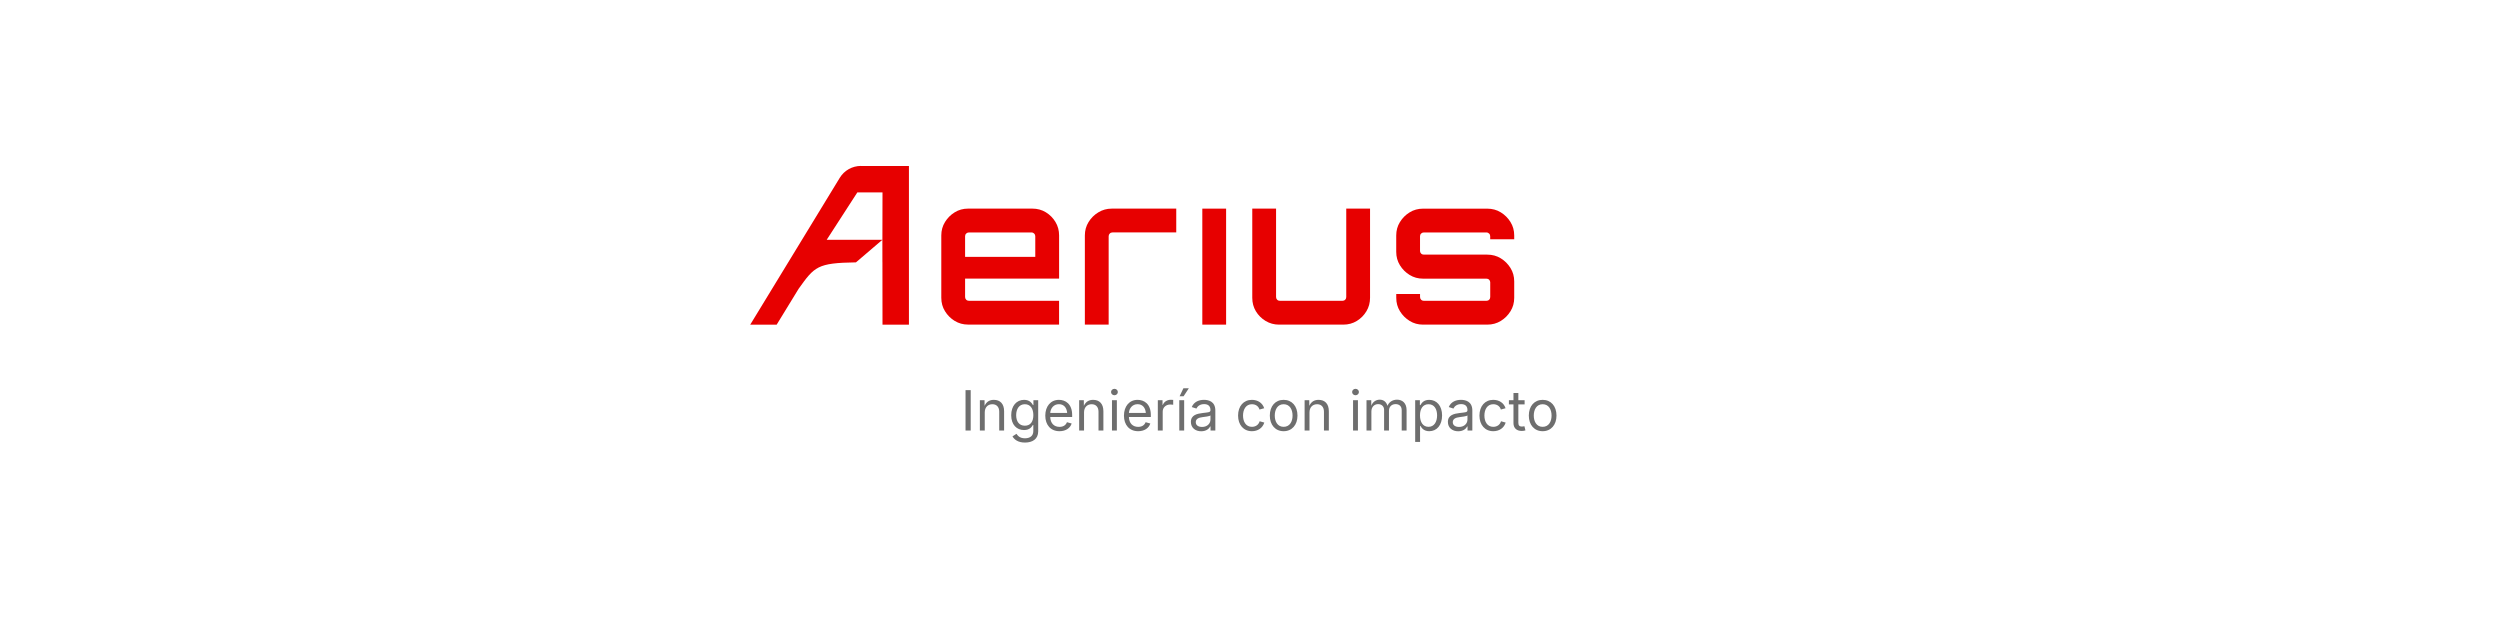
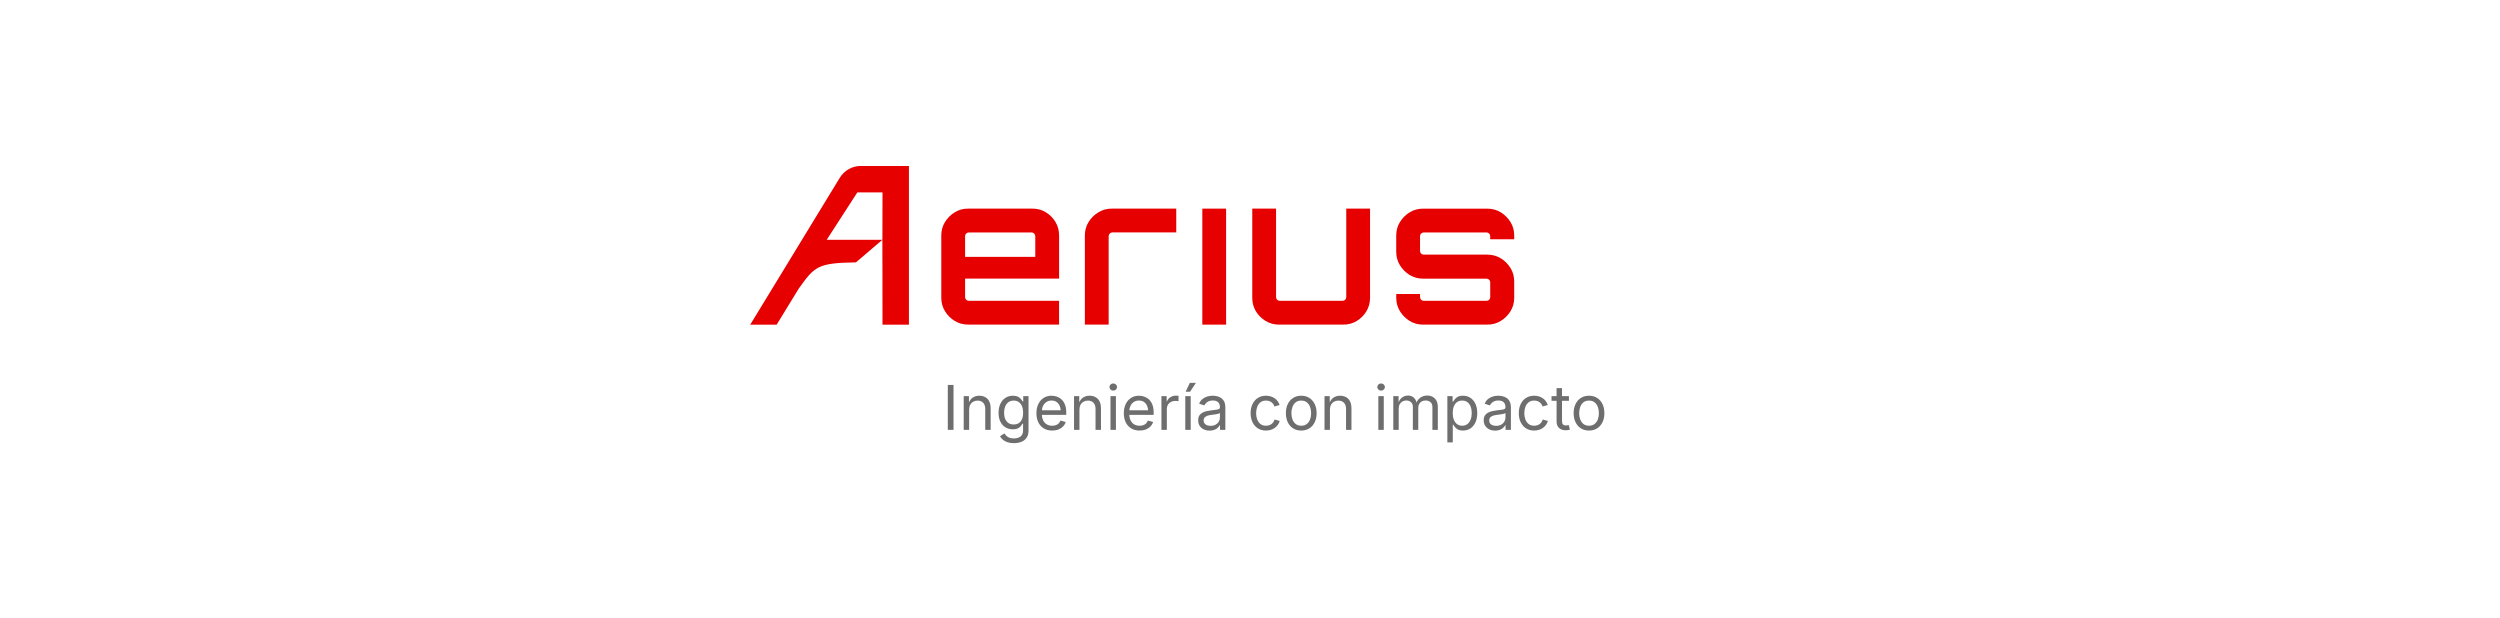
<svg xmlns="http://www.w3.org/2000/svg" id="Capa_1" version="1.1" viewBox="0 0 1080 266.82">
  <defs>
    <style>
      .st0 { fill: #e70000; }
    </style>
  </defs>
-   <text x="415" y="186" font-family="Inter, sans-serif" font-size="24" fill="#6e6e6e" font-weight="400">Ingeniería con impacto</text>
+   <g aria-hidden="true" fill="#6e6e6e">
+     <path d="M411.92 166.29V185.69H409.45V166.29Z" />
+     <path d="M418.67 176.97V185.69H416.32V171.13H418.58L418.59 174.66H418.26Q418.93 172.64 420.16 171.8Q421.39 170.95 423.04 170.95Q424.51 170.95 425.62 171.56Q426.73 172.16 427.35 173.38Q427.96 174.6 427.96 176.45V185.69H425.62V176.64Q425.62 174.96 424.74 174.01Q423.86 173.06 422.34 173.06Q421.3 173.06 420.47 173.52Q419.63 173.97 419.15 174.84Q418.67 175.72 418.67 176.97Z" />
+     <path d="M437.98 191.44Q436.36 191.44 435.18 191.03Q434.01 190.62 433.22 189.95Q432.44 189.27 431.99 188.48L433.89 187.25Q434.2 187.67 434.66 188.18Q435.13 188.68 435.91 189.04Q436.7 189.4 437.98 189.4Q439.72 189.4 440.85 188.57Q441.97 187.73 441.97 185.94V183.02H441.75Q441.51 183.44 441.06 184.01Q440.61 184.58 439.77 185.02Q438.93 185.46 437.52 185.46Q435.78 185.46 434.38 184.63Q432.99 183.8 432.18 182.21Q431.38 180.63 431.38 178.35Q431.38 176.09 432.17 174.43Q432.96 172.77 434.36 171.86Q435.76 170.95 437.57 170.95Q438.98 170.95 439.82 171.41Q440.66 171.88 441.11 172.47Q441.57 173.07 441.82 173.46H442.04V171.13H444.32V186.07Q444.32 187.94 443.47 189.13Q442.63 190.33 441.19 190.89Q439.75 191.44 437.98 191.44ZM437.91 183.37Q439.24 183.37 440.15 182.77Q441.06 182.16 441.53 181.02Q442 179.88 442 178.29Q442 176.75 441.54 175.57Q441.08 174.39 440.16 173.72Q439.25 173.05 437.91 173.05Q436.53 173.05 435.61 173.76Q434.68 174.47 434.22 175.65Q433.76 176.84 433.76 178.29Q433.76 179.79 434.23 180.94Q434.7 182.08 435.62 182.73Q436.54 183.37 437.91 183.37Z" />
+     <path d="M454.55 186Q452.44 186 450.91 185.07Q449.38 184.13 448.56 182.45Q447.73 180.77 447.73 178.53Q447.73 176.29 448.54 174.58Q449.34 172.88 450.82 171.91Q452.3 170.95 454.28 170.95Q455.44 170.95 456.56 171.34Q457.69 171.72 458.61 172.57Q459.53 173.43 460.07 174.82Q460.62 176.21 460.62 178.23V179.21H449.32V177.23H459.36L458.26 177.96Q458.26 176.52 457.81 175.41Q457.36 174.3 456.48 173.67Q455.59 173.03 454.28 173.03Q452.96 173.03 452.03 173.68Q451.09 174.32 450.59 175.36Q450.1 176.39 450.1 177.58V178.89Q450.1 180.51 450.66 181.63Q451.22 182.76 452.23 183.34Q453.24 183.92 454.56 183.92Q455.42 183.92 456.13 183.67Q456.83 183.42 457.34 182.92Q457.85 182.42 458.12 181.68L460.38 182.3Q460.05 183.4 459.24 184.23Q458.43 185.07 457.24 185.53Q456.05 186 454.55 186Z" />
+     <path d="M466.32 176.97V185.69H463.98V171.13H466.23L466.24 174.66H465.92Q466.58 172.64 467.81 171.8Q469.04 170.95 470.7 170.95Q472.17 170.95 473.27 171.56Q474.38 172.16 475 173.38Q475.62 174.6 475.62 176.45V185.69H473.27V176.64Q473.27 174.96 472.4 174.01Q471.52 173.06 469.99 173.06Q468.95 173.06 468.12 173.52Q467.29 173.97 466.8 174.84Q466.32 175.72 466.32 176.97Z" />
+     <path d="M479.73 185.69V171.13H482.08V185.69ZM480.92 168.75Q480.25 168.75 479.77 168.3Q479.29 167.84 479.29 167.2Q479.29 166.55 479.77 166.1Q480.25 165.65 480.92 165.65Q481.59 165.65 482.08 166.1Q482.56 166.55 482.56 167.2Q482.56 167.84 482.08 168.3Q481.59 168.75 480.92 168.75Z" />
+     <path d="M492.31 186Q490.2 186 488.67 185.07Q487.14 184.13 486.31 182.45Q485.49 180.77 485.49 178.53Q485.49 176.29 486.29 174.58Q487.1 172.88 488.58 171.91Q490.06 170.95 492.04 170.95Q493.2 170.95 494.32 171.34Q495.45 171.72 496.37 172.57Q497.28 173.43 497.83 174.82Q498.38 176.21 498.38 178.23V179.21H487.08V177.23H497.11L496.02 177.96Q496.02 176.52 495.57 175.41Q495.12 174.3 494.24 173.67Q493.35 173.03 492.04 173.03Q490.72 173.03 489.78 173.68Q488.85 174.32 488.35 175.36Q487.86 176.39 487.86 177.58V178.89Q487.86 180.51 488.42 181.63Q488.98 182.76 489.99 183.34Q491 183.92 492.32 183.92Q493.18 183.92 493.89 183.67Q494.59 183.42 495.1 182.92Q495.6 182.42 495.88 181.68L498.14 182.3Q497.8 183.4 497 184.23Q496.19 185.07 495 185.53Q493.81 186 492.31 186Z" />
+     <path d="M501.74 185.69V171.13H504V173.37H504.16Q504.56 172.27 505.6 171.6Q506.63 170.93 507.93 170.93Q508.19 170.93 508.55 170.94Q508.91 170.95 509.12 170.96V173.32Q509.01 173.29 508.6 173.24Q508.18 173.19 507.71 173.19Q506.67 173.19 505.84 173.63Q505.02 174.06 504.55 174.82Q504.08 175.59 504.08 176.58V185.69Z" />
+     <path d="M512.04 185.69V171.13H514.38V185.69ZM512.19 169.23 514.01 165.4H516.63L514.11 169.23Z" />
+     <path d="M522.57 186.03Q521.19 186.03 520.06 185.51Q518.94 184.99 518.27 183.98Q517.61 182.98 517.61 181.55Q517.61 180.3 518.1 179.52Q518.6 178.74 519.42 178.29Q520.25 177.84 521.25 177.62Q522.26 177.4 523.27 177.27Q524.57 177.1 525.39 177.01Q526.21 176.91 526.61 176.69Q527.01 176.47 527.01 175.94V175.86Q527.01 174.95 526.67 174.32Q526.33 173.69 525.65 173.35Q524.98 173.01 523.96 173.01Q522.92 173.01 522.18 173.33Q521.44 173.66 520.97 174.15Q520.51 174.64 520.28 175.14L518.02 174.4Q518.58 173.07 519.54 172.32Q520.49 171.58 521.63 171.26Q522.78 170.95 523.9 170.95Q524.63 170.95 525.56 171.13Q526.49 171.3 527.35 171.82Q528.22 172.34 528.79 173.37Q529.35 174.39 529.35 176.09V185.69H527.05V183.71H526.89Q526.64 184.22 526.1 184.76Q525.55 185.3 524.68 185.66Q523.81 186.03 522.57 186.03ZM522.97 183.96Q524.27 183.96 525.17 183.45Q526.07 182.94 526.54 182.13Q527.01 181.32 527.01 180.43V178.41Q526.87 178.58 526.38 178.72Q525.9 178.85 525.28 178.96Q524.67 179.06 524.09 179.13Q523.51 179.21 523.17 179.25Q522.32 179.35 521.59 179.6Q520.85 179.86 520.41 180.35Q519.96 180.83 519.96 181.67Q519.96 182.42 520.36 182.93Q520.75 183.44 521.42 183.7Q522.1 183.96 522.97 183.96Z" />
+     <path d="M546.89 186Q544.91 186 543.42 185.07Q541.93 184.13 541.1 182.43Q540.26 180.74 540.26 178.5Q540.26 176.22 541.1 174.53Q541.93 172.83 543.42 171.89Q544.91 170.95 546.89 170.95Q547.95 170.95 548.88 171.22Q549.82 171.5 550.59 172.01Q551.37 172.53 551.93 173.28Q552.49 174.02 552.79 174.97L550.54 175.61Q550.38 175.05 550.05 174.58Q549.73 174.12 549.27 173.77Q548.8 173.43 548.21 173.24Q547.61 173.05 546.89 173.05Q545.43 173.05 544.49 173.81Q543.56 174.57 543.1 175.81Q542.65 177.04 542.65 178.5Q542.65 179.94 543.1 181.17Q543.56 182.4 544.49 183.15Q545.43 183.91 546.89 183.91Q547.62 183.91 548.23 183.71Q548.84 183.52 549.32 183.16Q549.79 182.8 550.12 182.3Q550.45 181.81 550.6 181.22L552.84 181.86Q552.55 182.84 551.99 183.6Q551.42 184.36 550.64 184.9Q549.86 185.44 548.91 185.72Q547.96 186 546.89 186Z" />
+     <path d="M562.12 186Q560.15 186 558.65 185.07Q557.16 184.13 556.33 182.43Q555.5 180.74 555.5 178.5Q555.5 176.22 556.33 174.53Q557.16 172.83 558.65 171.89Q560.15 170.95 562.12 170.95Q564.12 170.95 565.61 171.89Q567.11 172.83 567.94 174.53Q568.78 176.22 568.78 178.5Q568.78 180.74 567.94 182.43Q567.11 184.13 565.61 185.07Q564.12 186 562.12 186ZM562.12 183.91Q563.6 183.91 564.55 183.15Q565.5 182.4 565.95 181.17Q566.41 179.94 566.41 178.5Q566.41 177.06 565.95 175.81Q565.5 174.57 564.55 173.81Q563.6 173.05 562.12 173.05Q560.67 173.05 559.73 173.81Q558.79 174.57 558.34 175.81Q557.88 177.04 557.88 178.5Q557.88 179.94 558.34 181.17Q558.79 182.4 559.73 183.15Q560.67 183.91 562.12 183.91Z" />
+     <path d="M574.53 176.97V185.69H572.19V171.13H574.44L574.45 174.66H574.13Q574.79 172.64 576.02 171.8Q577.25 170.95 578.91 170.95Q580.38 170.95 581.49 171.56Q582.59 172.16 583.21 173.38Q583.83 174.6 583.83 176.45V185.69H581.49V176.64Q581.49 174.96 580.61 174.01Q579.73 173.06 578.2 173.06Q577.16 173.06 576.33 173.52Q575.5 173.97 575.01 174.84Q574.53 175.72 574.53 176.97Z" />
+     <path d="M595.44 185.69V171.13H597.79V185.69ZM596.63 168.75Q595.96 168.75 595.48 168.3Q595 167.84 595 167.2Q595 166.55 595.48 166.1Q595.96 165.65 596.63 165.65Q597.3 165.65 597.79 166.1Q598.27 166.55 598.27 167.2Q598.27 167.84 597.79 168.3Q597.3 168.75 596.63 168.75Z" />
+     <path d="M601.9 185.69V171.13H604.18L604.19 174.39H604.01Q604.31 173.2 604.95 172.43Q605.6 171.65 606.46 171.26Q607.33 170.87 608.27 170.87Q609.86 170.87 610.84 171.85Q611.82 172.83 612.11 174.41H611.8Q612.06 173.32 612.75 172.53Q613.44 171.73 614.42 171.3Q615.4 170.87 616.56 170.87Q617.82 170.87 618.87 171.42Q619.91 171.97 620.53 173.07Q621.14 174.18 621.14 175.87V185.69H618.8V175.94Q618.8 174.36 617.92 173.69Q617.03 173.01 615.86 173.01Q614.88 173.01 614.17 173.42Q613.46 173.83 613.08 174.54Q612.69 175.26 612.69 176.19V185.69H610.35V175.7Q610.35 174.49 609.54 173.75Q608.74 173.01 607.5 173.01Q606.65 173.01 605.9 173.41Q605.16 173.8 604.7 174.58Q604.24 175.37 604.24 176.52V185.69Z" />
+     <path d="M625.26 191.13V171.13H627.52V173.46H627.78Q628.03 173.07 628.47 172.48Q628.92 171.89 629.75 171.42Q630.58 170.95 632 170.95Q633.83 170.95 635.21 171.86Q636.6 172.77 637.39 174.46Q638.17 176.15 638.17 178.45Q638.17 180.77 637.39 182.46Q636.61 184.15 635.23 185.08Q633.84 186 632.02 186Q630.64 186 629.79 185.53Q628.94 185.05 628.49 184.45Q628.03 183.84 627.78 183.44H627.6V191.13ZM631.66 183.91Q633.03 183.91 633.95 183.17Q634.87 182.43 635.33 181.19Q635.79 179.95 635.79 178.42Q635.79 176.91 635.34 175.7Q634.88 174.48 633.96 173.76Q633.04 173.05 631.66 173.05Q630.32 173.05 629.41 173.72Q628.5 174.4 628.04 175.61Q627.58 176.81 627.58 178.42Q627.58 180.04 628.05 181.28Q628.51 182.51 629.43 183.21Q630.35 183.91 631.66 183.91Z" />
+     <path d="M645.92 186.03Q644.54 186.03 643.42 185.51Q642.29 184.99 641.63 183.98Q640.96 182.98 640.96 181.55Q640.96 180.3 641.46 179.52Q641.95 178.74 642.78 178.29Q643.6 177.84 644.61 177.62Q645.61 177.4 646.62 177.27Q647.93 177.1 648.75 177.01Q649.57 176.91 649.96 176.69Q650.36 176.47 650.36 175.94V175.86Q650.36 174.95 650.02 174.32Q649.68 173.69 649.01 173.35Q648.33 173.01 647.31 173.01Q646.27 173.01 645.53 173.33Q644.79 173.66 644.33 174.15Q643.86 174.64 643.63 175.14L641.38 174.4Q641.94 173.07 642.89 172.32Q643.84 171.58 644.98 171.26Q646.13 170.95 647.25 170.95Q647.98 170.95 648.91 171.13Q649.84 171.3 650.71 171.82Q651.57 172.34 652.14 173.37Q652.71 174.39 652.71 176.09V185.69H650.4V183.71H650.24Q650 184.22 649.45 184.76Q648.9 185.3 648.03 185.66Q647.16 186.03 645.92 186.03ZM646.33 183.96Q647.63 183.96 648.53 183.45Q649.42 182.94 649.89 182.13Q650.36 181.32 650.36 180.43V178.41Q650.22 178.58 649.74 178.72Q649.25 178.85 648.64 178.96Q648.02 179.06 647.44 179.13Q646.86 179.21 646.52 179.25Q645.67 179.35 644.94 179.6Q644.2 179.86 643.76 180.35Q643.32 180.83 643.32 181.67Q643.32 182.42 643.71 182.93Q644.1 183.44 644.78 183.7Q645.45 183.96 646.33 183.96Z" />
+     <path d="M662.74 186Q660.76 186 659.27 185.07Q657.78 184.13 656.95 182.43Q656.12 180.74 656.12 178.5Q656.12 176.22 656.95 174.53Q657.78 172.83 659.27 171.89Q660.76 170.95 662.74 170.95Q663.8 170.95 664.74 171.22Q665.67 171.5 666.45 172.01Q667.22 172.53 667.78 173.28Q668.34 174.02 668.64 174.97L666.39 175.61Q666.23 175.05 665.91 174.58Q665.58 174.12 665.12 173.77Q664.66 173.43 664.06 173.24Q663.46 173.05 662.74 173.05Q661.29 173.05 660.35 173.81Q659.41 174.57 658.95 175.81Q658.5 177.04 658.5 178.5Q658.5 179.94 658.95 181.17Q659.41 182.4 660.35 183.15Q661.29 183.91 662.74 183.91Q663.47 183.91 664.08 183.71Q664.7 183.52 665.17 183.16Q665.65 182.8 665.97 182.3Q666.3 181.81 666.45 181.22L668.69 181.86Q668.41 182.84 667.84 183.6Q667.27 184.36 666.49 184.9Q665.71 185.44 664.76 185.72Q663.81 186 662.74 186Z" />
+     <path d="M677.78 171.13V173.14H670.26V171.13ZM672.44 167.67H674.79V181.91Q674.79 182.89 675.18 183.34Q675.58 183.79 676.51 183.79Q676.73 183.79 677.07 183.74Q677.42 183.68 677.7 183.63L678.19 185.61Q677.82 185.74 677.36 185.81Q676.9 185.87 676.44 185.87Q674.55 185.87 673.5 184.88Q672.44 183.88 672.44 182.1Z" />
+     <path d="M686.44 186Q684.46 186 682.97 185.07Q681.48 184.13 680.65 182.43Q679.81 180.74 679.81 178.5Q679.81 176.22 680.65 174.53Q681.48 172.83 682.97 171.89Q684.46 170.95 686.44 170.95Q688.43 170.95 689.93 171.89Q691.43 172.83 692.26 174.53Q693.09 176.22 693.09 178.5Q693.09 180.74 692.26 182.43Q691.43 184.13 689.93 185.07Q688.43 186 686.44 186ZM686.44 183.91Q687.91 183.91 688.86 183.15Q689.81 182.4 690.27 181.17Q690.72 179.94 690.72 178.5Q690.72 177.06 690.27 175.81Q689.81 174.57 688.86 173.81Q687.91 173.05 686.44 173.05Q684.98 173.05 684.04 173.81Q683.11 174.57 682.65 175.81Q682.2 177.04 682.2 178.5Q682.2 179.94 682.65 181.17Q683.11 182.4 684.04 183.15Q684.98 183.91 686.44 183.91Z" />
+   </g>
  <g>
    <path class="st0" d="M412.43,138.64c-1.73-1.07-3.13-2.46-4.19-4.19-1.07-1.73-1.6-3.66-1.6-5.79v-26.96c0-2.13.53-4.06,1.6-5.79,1.07-1.73,2.46-3.13,4.19-4.19,1.73-1.07,3.66-1.6,5.79-1.6h27.73c2.19,0,4.15.53,5.88,1.6,1.73,1.07,3.11,2.46,4.14,4.19,1.04,1.73,1.56,3.66,1.56,5.79v18.66h-40.61v7.95c0,.46.16.85.47,1.16.32.32.71.47,1.17.47h38.96v10.28h-39.31c-2.13,0-4.06-.53-5.79-1.6ZM416.92,110.96h30.32v-8.9c0-.46-.16-.85-.47-1.16s-.71-.48-1.17-.48h-27.04c-.46,0-.85.16-1.17.48-.32.32-.47.7-.47,1.16v8.9Z" />
    <path class="st0" d="M468.66,140.24v-38.53c0-2.13.53-4.06,1.6-5.79,1.07-1.73,2.47-3.13,4.23-4.19,1.75-1.07,3.67-1.6,5.74-1.6h27.91v10.28h-27.56c-.46,0-.85.16-1.16.48-.32.32-.48.7-.48,1.16v38.19h-10.28Z" />
    <path class="st0" d="M519.4,140.24v-50.11h10.28v50.11h-10.28Z" />
    <path class="st0" d="M546.72,138.64c-1.76-1.07-3.15-2.46-4.19-4.19-1.04-1.73-1.55-3.66-1.55-5.79v-38.53h10.28v38.19c0,.46.16.85.47,1.16.32.32.71.47,1.17.47h27.04c.46,0,.85-.15,1.17-.47.32-.32.47-.7.47-1.16v-38.19h10.28v38.53c0,2.13-.52,4.06-1.56,5.79-1.03,1.73-2.42,3.13-4.14,4.19-1.73,1.07-3.69,1.6-5.87,1.6h-27.73c-2.13,0-4.08-.53-5.83-1.6Z" />
    <path class="st0" d="M608.97,138.64c-1.73-1.07-3.13-2.46-4.19-4.19-1.07-1.73-1.6-3.66-1.6-5.79v-1.64h10.28v1.3c0,.46.16.85.47,1.16.32.32.71.47,1.17.47h27.04c.46,0,.85-.15,1.17-.47.32-.32.47-.7.47-1.16v-6.39c0-.4-.16-.76-.47-1.08s-.71-.47-1.17-.47h-27.39c-2.13,0-4.06-.53-5.79-1.6-1.73-1.07-3.13-2.46-4.19-4.19-1.07-1.73-1.6-3.66-1.6-5.79v-7.08c0-2.13.53-4.06,1.6-5.79,1.07-1.73,2.46-3.13,4.19-4.19,1.73-1.07,3.66-1.6,5.79-1.6h27.73c2.19,0,4.14.53,5.87,1.6,1.73,1.07,3.12,2.46,4.19,4.19,1.07,1.73,1.6,3.66,1.6,5.79v1.64h-10.37v-1.3c0-.46-.16-.85-.47-1.16s-.71-.48-1.17-.48h-27.04c-.46,0-.85.16-1.17.48s-.47.7-.47,1.16v6.39c0,.4.16.76.47,1.08s.71.47,1.17.47h27.39c2.19,0,4.14.53,5.87,1.6,1.73,1.07,3.12,2.46,4.19,4.19,1.07,1.73,1.6,3.66,1.6,5.79v7.08c0,2.13-.53,4.06-1.6,5.79-1.07,1.73-2.46,3.13-4.19,4.19-1.73,1.07-3.69,1.6-5.87,1.6h-27.73c-2.13,0-4.06-.53-5.79-1.6Z" />
    <g>
      <path class="st0" d="M381.17,113.27h.03v-9.71h-.03v9.71Z" />
      <path class="st0" d="M371.93,71.68c-3.74,0-7.22,1.95-9.16,5.15l-38.67,63.42h11.42l9.47-15.47c6.89-9.64,8.06-11.19,24.78-11.44l11.43-9.76h-24.06s13.23-20.46,13.23-20.46h10.87v16.97-16.97l-.04,20.46.04,36.68h11.42v-68.56h-20.73Z" />
    </g>
  </g>
</svg>
